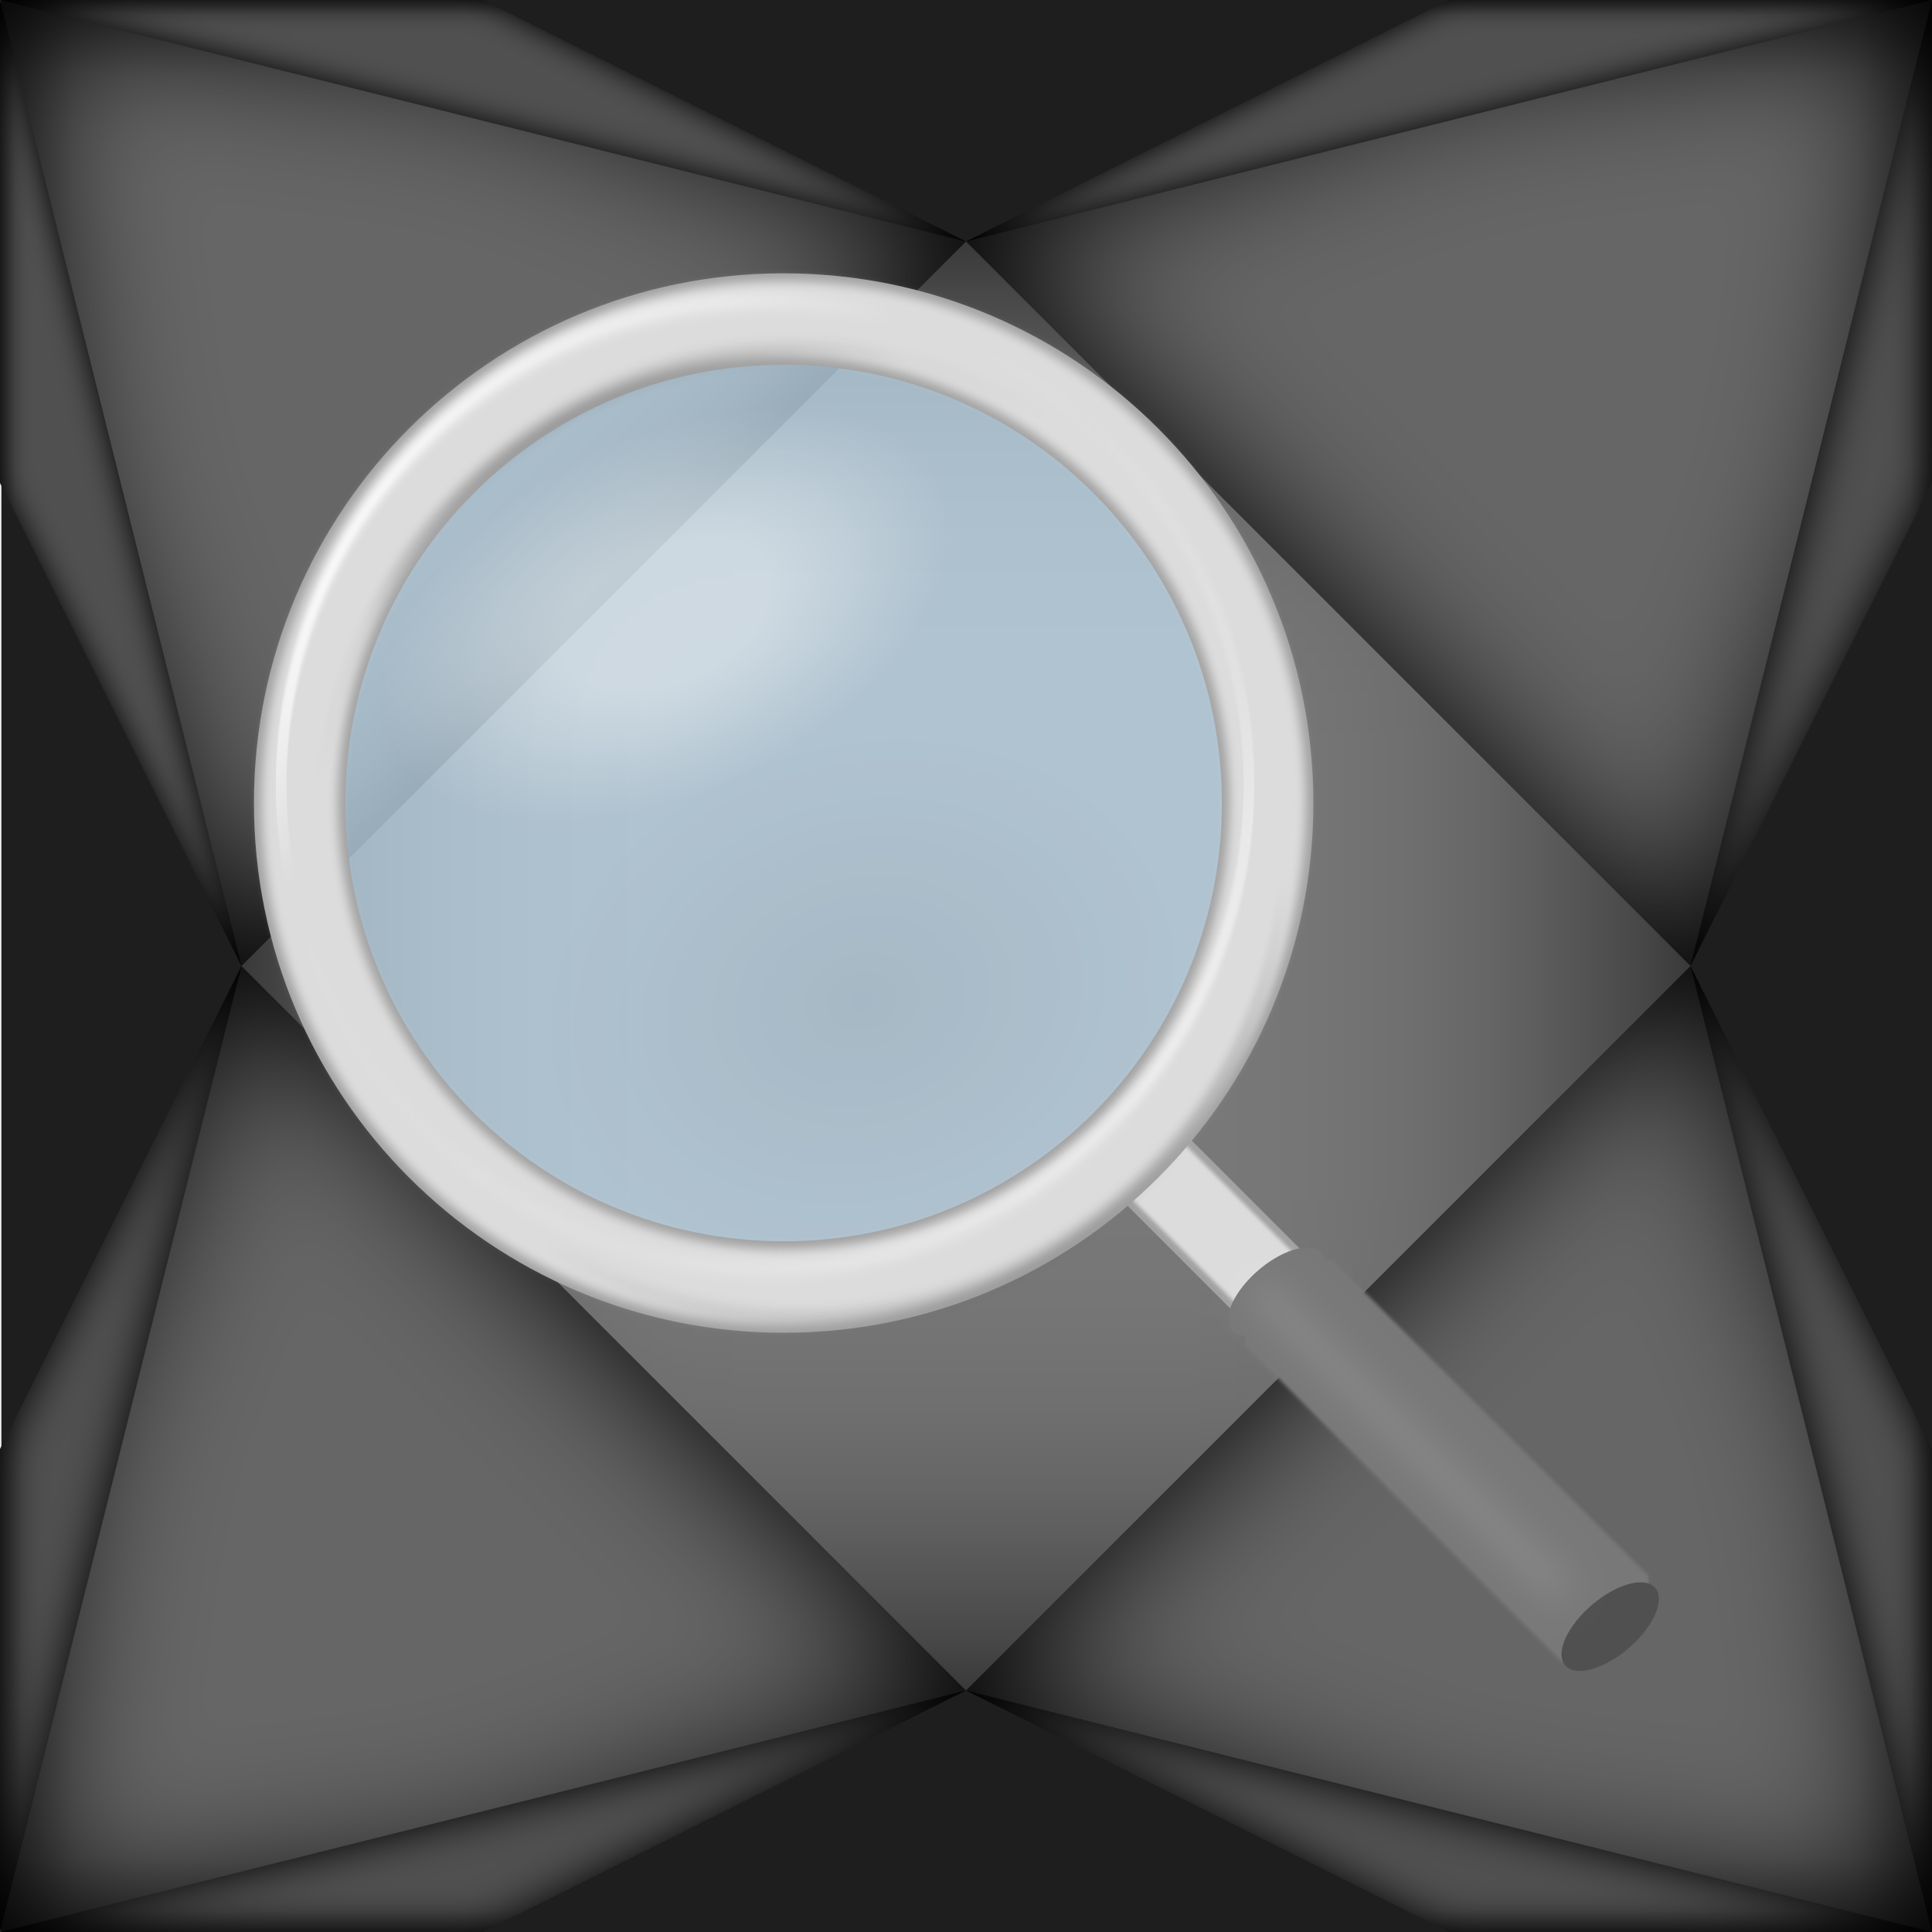
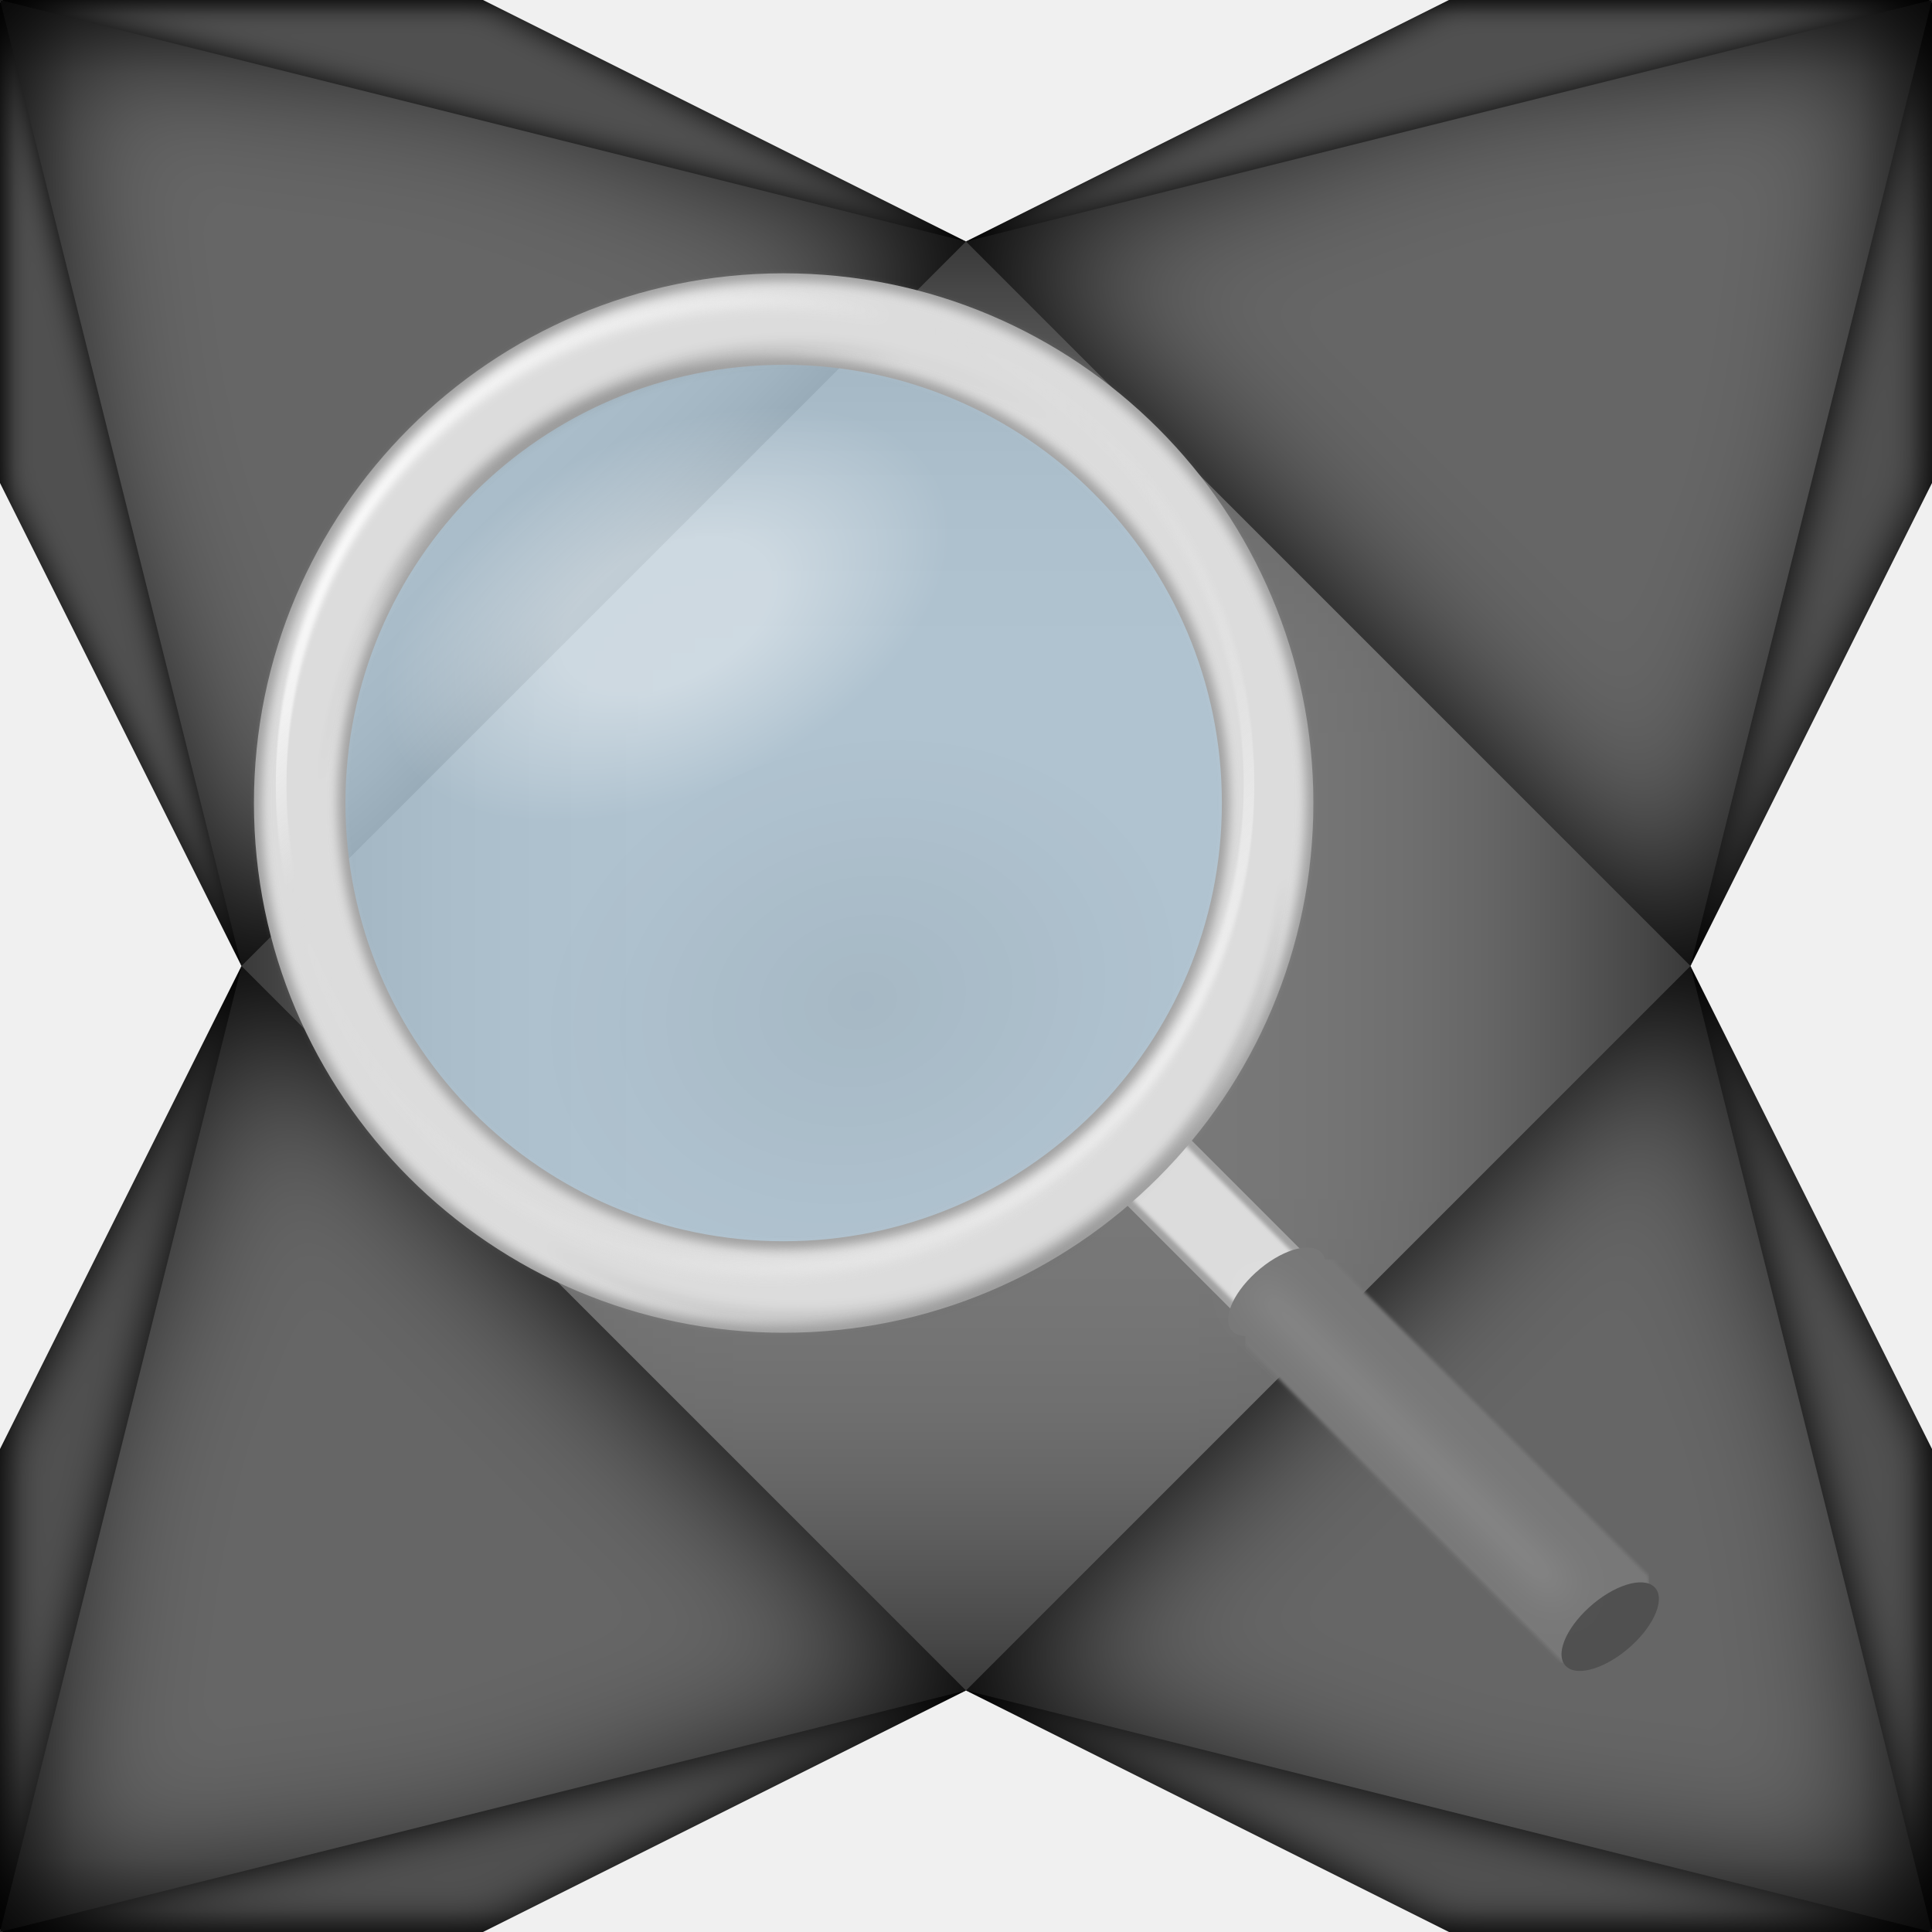
<svg xmlns="http://www.w3.org/2000/svg" xmlns:ns1="http://www.openswatchbook.org/uri/2009/osb" xmlns:xlink="http://www.w3.org/1999/xlink" version="1.1" width="128px" height="128px" viewBox="0 0 128 128" xml:space="preserve" id="svg2">
  <defs id="defs34">
    <linearGradient id="linearGradient5587">
      <stop style="stop-color:#ffffff;stop-opacity:1;" offset="0" id="stop5589" />
      <stop id="stop5599" offset="0.125" style="stop-color:#fdfdfd;stop-opacity:0.646;" />
      <stop id="stop5597" offset="0.25" style="stop-color:#fbfbfb;stop-opacity:0;" />
      <stop id="stop5595" offset="0.5" style="stop-color:#f7f7f7;stop-opacity:0.062;" />
      <stop style="stop-color:#f3f3f3;stop-opacity:0.238;" offset="0.75" id="stop5607" />
      <stop style="stop-color:#f0f0f0;stop-opacity:1;" offset="1" id="stop5591" />
    </linearGradient>
    <linearGradient id="linearGradient5577">
      <stop style="stop-color:#000000;stop-opacity:1;" offset="0" id="stop5579" />
      <stop id="stop5603" offset="0.125" style="stop-color:#000000;stop-opacity:0.123;" />
      <stop id="stop5601" offset="0.25" style="stop-color:#000000;stop-opacity:0;" />
      <stop id="stop5585" offset="0.5" style="stop-color:#000000;stop-opacity:0;" />
      <stop style="stop-color:#000000;stop-opacity:0;" offset="0.75" id="stop5605" />
      <stop style="stop-color:#000000;stop-opacity:0.831;" offset="1" id="stop5581" />
    </linearGradient>
    <linearGradient id="linearGradient5511">
      <stop style="stop-color:#ffffff;stop-opacity:1;" offset="0" id="stop5513" />
      <stop id="stop7262" offset="0.37" style="stop-color:#ffffff;stop-opacity:1;" />
      <stop style="stop-color:#ffffff;stop-opacity:0;" offset="1" id="stop5515" />
    </linearGradient>
    <linearGradient id="linearGradient5503">
      <stop style="stop-color:#f0f0f0;stop-opacity:1;" offset="0" id="stop5505" />
      <stop style="stop-color:#f0f0f0;stop-opacity:0;" offset="1" id="stop5507" />
    </linearGradient>
    <linearGradient id="linearGradient5311" ns1:paint="solid">
      <stop style="stop-color:#787878;stop-opacity:1;" offset="0" id="stop5313" />
    </linearGradient>
    <linearGradient id="linearGradient5303" ns1:paint="solid">
      <stop style="stop-color:#787878;stop-opacity:1;" offset="0" id="stop5305" />
    </linearGradient>
    <linearGradient id="linearGradient3859">
      <stop style="stop-color:#787878;stop-opacity:1;" offset="0" id="stop3861" />
      <stop style="stop-color:#787878;stop-opacity:1;" offset="1" id="stop3863" />
    </linearGradient>
    <filter id="filter3823">
      <feGaussianBlur stdDeviation="0.143" id="feGaussianBlur3825" />
    </filter>
    <filter id="filter3831">
      <feGaussianBlur stdDeviation="0.317" id="feGaussianBlur3833" />
    </filter>
    <filter color-interpolation-filters="sRGB" id="filter3831-3">
      <feGaussianBlur stdDeviation="0.317" id="feGaussianBlur3833-7" />
    </filter>
    <filter id="filter5481" x="-0.156" width="1.312" y="-0.156" height="1.312">
      <feGaussianBlur stdDeviation="1.853" id="feGaussianBlur5483" />
    </filter>
    <radialGradient xlink:href="#linearGradient5511" id="radialGradient5517" cx="60.5" cy="51.009" fx="60.5" fy="51.009" r="31.736" gradientUnits="userSpaceOnUse" />
    <radialGradient xlink:href="#linearGradient5511-0" id="radialGradient5517-2" cx="60.5" cy="51.009" fx="60.5" fy="51.009" r="31.736" gradientUnits="userSpaceOnUse" />
    <linearGradient id="linearGradient5511-0">
      <stop style="stop-color:#000000;stop-opacity:1;" offset="0" id="stop5513-3" />
      <stop style="stop-color:#000000;stop-opacity:0;" offset="1" id="stop5515-5" />
    </linearGradient>
    <radialGradient r="31.736" fy="51.009" fx="60.5" cy="51.009" cx="60.5" gradientUnits="userSpaceOnUse" id="radialGradient5534" xlink:href="#linearGradient5511-0" />
    <filter color-interpolation-filters="sRGB" id="filter3831-3-5">
      <feGaussianBlur stdDeviation="0.317" id="feGaussianBlur3833-7-6" />
    </filter>
    <linearGradient xlink:href="#linearGradient5577" id="linearGradient5583" x1="27.392" y1="51.009" x2="93.607" y2="51.009" gradientUnits="userSpaceOnUse" spreadMethod="pad" />
    <linearGradient xlink:href="#linearGradient5587" id="linearGradient5593" x1="27.392" y1="51.009" x2="93.607" y2="51.009" gradientUnits="userSpaceOnUse" />
    <filter color-interpolation-filters="sRGB" id="filter3823-5-5">
      <feGaussianBlur stdDeviation="0.143" id="feGaussianBlur3825-5-2" />
    </filter>
    <filter id="filter7198" color-interpolation-filters="sRGB">
      <feGaussianBlur id="feGaussianBlur7200" result="result6" stdDeviation="1.5" />
      <feComposite id="feComposite7202" in2="result6" operator="atop" in="SourceGraphic" result="result8" />
      <feComposite id="feComposite7204" in2="SourceAlpha" in="result8" operator="atop" result="result9" />
    </filter>
    <filter id="filter7206" color-interpolation-filters="sRGB">
      <feGaussianBlur id="feGaussianBlur7208" result="result6" stdDeviation="1.5" />
      <feComposite id="feComposite7210" in2="result6" operator="atop" in="SourceGraphic" result="result8" />
      <feComposite id="feComposite7212" in2="SourceAlpha" in="result8" operator="atop" result="result9" />
    </filter>
    <filter id="filter7214" color-interpolation-filters="sRGB">
      <feGaussianBlur id="feGaussianBlur7216" result="result6" stdDeviation="1.5" />
      <feComposite id="feComposite7218" in2="result6" operator="atop" in="SourceGraphic" result="result8" />
      <feComposite id="feComposite7220" in2="SourceAlpha" in="result8" operator="atop" result="result9" />
    </filter>
    <filter id="filter7222" color-interpolation-filters="sRGB">
      <feGaussianBlur id="feGaussianBlur7224" result="result6" stdDeviation="1.5" />
      <feComposite id="feComposite7226" in2="result6" operator="atop" in="SourceGraphic" result="result8" />
      <feComposite id="feComposite7228" in2="SourceAlpha" in="result8" operator="atop" result="result9" />
    </filter>
    <filter id="filter7230" color-interpolation-filters="sRGB">
      <feGaussianBlur id="feGaussianBlur7232" result="result6" stdDeviation="1.5" />
      <feComposite id="feComposite7234" in2="result6" operator="atop" in="SourceGraphic" result="result8" />
      <feComposite id="feComposite7236" in2="SourceAlpha" in="result8" operator="atop" result="result9" />
    </filter>
    <filter id="filter7238" color-interpolation-filters="sRGB">
      <feGaussianBlur id="feGaussianBlur7240" result="result6" stdDeviation="16.4" />
      <feComposite id="feComposite7242" in2="result6" operator="atop" in="SourceGraphic" result="result8" />
      <feComposite id="feComposite7244" in2="SourceAlpha" in="result8" operator="atop" result="result9" />
    </filter>
    <filter id="filter7246" color-interpolation-filters="sRGB">
      <feGaussianBlur id="feGaussianBlur7248" result="result6" stdDeviation="5.2" />
      <feComposite id="feComposite7250" in2="result6" operator="atop" in="SourceGraphic" result="result8" />
      <feComposite id="feComposite7252" in2="SourceAlpha" in="result8" operator="atop" result="result9" />
    </filter>
    <filter id="filter7254" color-interpolation-filters="sRGB">
      <feGaussianBlur id="feGaussianBlur7256" result="result6" stdDeviation="1" />
      <feComposite id="feComposite7258" in2="result6" operator="atop" in="SourceGraphic" result="result8" />
      <feComposite id="feComposite7260" in2="SourceAlpha" in="result8" operator="atop" result="result9" />
    </filter>
  </defs>
-   <rect style="fill:#1e1e1e;fill-opacity:1;stroke:none" id="rect6245" width="127.907" height="128.25" x="0.093" y="-1.1920928e-07" />
  <g id="g4">
-     <rect fill="#f7941e" width="96" height="96" x="16" y="16" id="rect6" style="fill:#787878;fill-opacity:1;filter:url(#filter7238)" />
-     <polygon fill="#fdb813" points="0,0 4,32 16,64 64,16 32,4" id="polygon8" style="fill:#666666;filter:url(#filter7246)" />
-     <polygon fill="#faa61a" points="0,128 32,124 64,112 16,64 4,96" id="polygon10" style="fill:#666666;filter:url(#filter7246)" />
-     <polygon fill="#f36f21" points="128,128 124,96 112,64 64,112 96,124" id="polygon12" style="fill:#666666;filter:url(#filter7246)" />
+     <rect width="96" height="96" x="16" y="16" id="rect6" style="fill:#787878;fill-opacity:1;filter:url(#filter7238)" fill="#f7941e" />
+     <polygon points="0,0 4,32 16,64 64,16 32,4" id="polygon8" style="fill:#666666;filter:url(#filter7246)" fill="#fdb813" />
+     <polygon points="0,128 32,124 64,112 16,64 4,96" id="polygon10" style="fill:#666666;filter:url(#filter7246)" fill="#faa61a" />
+     <polygon points="128,128 124,96 112,64 64,112 96,124" id="polygon12" style="fill:#666666;filter:url(#filter7246)" fill="#f36f21" />
    <polygon points="128,0 96,4 64,16 112,64 124,32" id="polygon14" style="fill:#666666;opacity:1;filter:url(#filter7246)" fill="#f58220" />
-     <polygon fill="#ffcb08" points="0,0 64,16 32,0" id="polygon16" style="fill:#505050;fill-opacity:1;filter:url(#filter7254)" />
-     <polygon fill="#fff200" points="0,0 0,32 16,64" id="polygon18" style="fill:#505050;fill-opacity:1;filter:url(#filter7254)" />
-     <polygon fill="#fff200" points="0,128 16,64 0,96" id="polygon20" style="fill:#505050;fill-opacity:1;filter:url(#filter7198)" />
-     <polygon fill="#f4813c" points="0,128 32,128 64,112" id="polygon22" style="fill:#505050;fill-opacity:1;filter:url(#filter7206)" />
-     <polygon fill="#f7941e" points="128,128 64,112 96,128" id="polygon24" style="fill:#505050;fill-opacity:1;filter:url(#filter7214)" />
-     <polygon fill="#f15922" points="128,128 128,96 112,64" id="polygon26" style="fill:#505050;fill-opacity:1;filter:url(#filter7222)" />
-     <polygon fill="#f15922" points="128,0 112,64 128,32" id="polygon28" style="fill:#505050;fill-opacity:1;filter:url(#filter7230)" />
+     <polygon points="0,0 64,16 32,0" id="polygon16" style="fill:#505050;fill-opacity:1;filter:url(#filter7254)" fill="#ffcb08" />
+     <polygon points="0,0 0,32 16,64" id="polygon18" style="fill:#505050;fill-opacity:1;filter:url(#filter7254)" fill="#fff200" />
+     <polygon points="0,128 16,64 0,96" id="polygon20" style="fill:#505050;fill-opacity:1;filter:url(#filter7198)" fill="#fff200" />
+     <polygon points="0,128 32,128 64,112" id="polygon22" style="fill:#505050;fill-opacity:1;filter:url(#filter7206)" fill="#f4813c" />
+     <polygon points="128,128 64,112 96,128" id="polygon24" style="fill:#505050;fill-opacity:1;filter:url(#filter7214)" fill="#f7941e" />
+     <polygon points="128,128 128,96 112,64" id="polygon26" style="fill:#505050;fill-opacity:1;filter:url(#filter7222)" fill="#f15922" />
+     <polygon points="128,0 112,64 128,32" id="polygon28" style="fill:#505050;fill-opacity:1;filter:url(#filter7230)" fill="#f15922" />
    <polygon style="fill:#505050;fill-opacity:1;filter:url(#filter7254)" id="polygon3861" points="0,0 64,16 32,0 " transform="matrix(-1,0,0,1,127.9932,1.8940355e-8)" />
  </g>
  <g id="g5628" transform="matrix(0.7534506,0,0,0.7534506,14.8715,16.34676)">
    <path id="path3801" d="M 79.427,78.658 117.657,116.888" style="fill:none;stroke:#a2a2a2;stroke-width:8.046;stroke-linecap:butt;stroke-linejoin:miter;stroke-miterlimit:4;stroke-opacity:1;stroke-dasharray:none" />
    <path transform="matrix(1.340958,0,0,1.340958,-24.46271,-24.59124)" id="path3801-4" d="M 76.83,76.352 105.34,104.862" style="fill:none;stroke:#dcdcdc;stroke-width:5;stroke-linecap:butt;stroke-linejoin:miter;stroke-miterlimit:4;stroke-opacity:1;stroke-dasharray:none;filter:url(#filter3823)" />
    <path style="fill:none;stroke:#787878;stroke-width:10.347;stroke-linecap:butt;stroke-linejoin:miter;stroke-miterlimit:4;stroke-opacity:1;stroke-dasharray:none;filter:url(#filter3823-5-5)" d="M 79.706,79.421 108.216,107.93" id="path3801-4-6" transform="matrix(1.036765,0,0,1.036765,10.08418,9.630634)" />
    <path transform="matrix(1.340958,0,0,1.340958,-31.95584,-19.48455)" d="m 92.235,51.009 c 0,17.527 -14.209,31.736 -31.736,31.736 -17.527,0 -31.736,-14.209 -31.736,-31.736 0,-17.527 14.209,-31.736 31.736,-31.736 17.527,0 31.736,14.209 31.736,31.736 z" id="path3013" style="fill:#cfebff;fill-opacity:0.653;fill-rule:evenodd;stroke:#a2a2a2;stroke-width:6;stroke-linecap:butt;stroke-linejoin:miter;stroke-miterlimit:4;stroke-opacity:1;stroke-dasharray:none" />
    <path style="fill:none;stroke:#dcdcdc;stroke-width:5;stroke-linecap:butt;stroke-linejoin:miter;stroke-miterlimit:4;stroke-opacity:1;stroke-dasharray:none;filter:url(#filter3831)" id="path3803" d="m 92.235,51.009 c 0,17.527 -14.209,31.736 -31.736,31.736 -17.527,0 -31.736,-14.209 -31.736,-31.736 0,-17.527 14.209,-31.736 31.736,-31.736 17.527,0 31.736,14.209 31.736,31.736 z" transform="matrix(1.340958,0,0,1.340958,-31.95584,-19.48455)" />
    <path style="fill:none;stroke:url(#linearGradient5593);stroke-width:0.7;stroke-linecap:butt;stroke-linejoin:miter;stroke-miterlimit:4;stroke-opacity:1;stroke-dasharray:none;filter:url(#filter3831-3)" id="path3803-8" d="m 92.235,51.009 c 0,17.527 -14.209,31.736 -31.736,31.736 -17.527,0 -31.736,-14.209 -31.736,-31.736 0,-17.527 14.209,-31.736 31.736,-31.736 17.527,0 31.736,14.209 31.736,31.736 z" transform="matrix(0.9165876,0.9787933,-0.9787933,0.9165876,42.01061,-58.68961)" />
    <path transform="matrix(0.8277532,-0.3647848,0.344824,0.6546982,-11.57536,55.00162)" d="m 92.235,51.009 c 0,17.527 -14.209,31.736 -31.736,31.736 -17.527,0 -31.736,-14.209 -31.736,-31.736 0,-17.527 14.209,-31.736 31.736,-31.736 17.527,0 31.736,14.209 31.736,31.736 z" id="path3013-3-7" style="opacity:0.056;fill:url(#radialGradient5534);fill-opacity:1;fill-rule:evenodd;stroke:none" />
    <path transform="matrix(0.6326562,-0.4966425,0.4643981,0.2900647,-23.07145,47.59471)" d="m 92.235,51.009 c 0,17.527 -14.209,31.736 -31.736,31.736 -17.527,0 -31.736,-14.209 -31.736,-31.736 0,-17.527 14.209,-31.736 31.736,-31.736 17.527,0 31.736,14.209 31.736,31.736 z" id="path3013-3" style="opacity:0.384;fill:url(#radialGradient5517);fill-opacity:1;fill-rule:evenodd;stroke:none" />
    <path style="opacity:0.239;fill:none;stroke:url(#linearGradient5583);stroke-width:0.7;stroke-linecap:butt;stroke-linejoin:miter;stroke-miterlimit:4;stroke-opacity:1;stroke-dasharray:none;filter:url(#filter3831-3-5)" id="path3803-8-5" d="m 92.235,51.009 c 0,17.527 -14.209,31.736 -31.736,31.736 -17.527,0 -31.736,-14.209 -31.736,-31.736 0,-17.527 14.209,-31.736 31.736,-31.736 17.527,0 31.736,14.209 31.736,31.736 z" transform="matrix(0.5915206,1.203442,-1.203442,0.5915206,76.41574,-51.30035)" />
    <path transform="matrix(0.7449699,-0.6778628,0.7449699,0.6778628,-36.96258,93.64873)" d="m 93.386,85.622 c 0,1.377 -2.318,2.493 -5.177,2.493 -2.859,0 -5.177,-1.116 -5.177,-2.493 0,-1.377 2.318,-2.493 5.177,-2.493 2.859,0 5.177,1.116 5.177,2.493 z" id="path5441" style="fill:#787878;fill-opacity:1;stroke:none" />
    <path transform="matrix(0.7449699,-0.6778628,0.7449699,0.6778628,-7.648715,123.0912)" d="m 93.386,85.622 c 0,1.377 -2.318,2.493 -5.177,2.493 -2.859,0 -5.177,-1.116 -5.177,-2.493 0,-1.377 2.318,-2.493 5.177,-2.493 2.859,0 5.177,1.116 5.177,2.493 z" id="path5441-7" style="fill:#505050;fill-opacity:1;stroke:none" />
    <path transform="matrix(0.9576844,0,0,0.9576845,14.10011,15.0977)" id="path3801-4-6-4" d="M 79.706,79.421 108.216,107.93" style="opacity:0.255;fill:none;stroke:#ffffff;stroke-width:1.4;stroke-linecap:butt;stroke-linejoin:miter;stroke-miterlimit:4;stroke-opacity:1;stroke-dasharray:none;filter:url(#filter5481)" />
  </g>
</svg>
